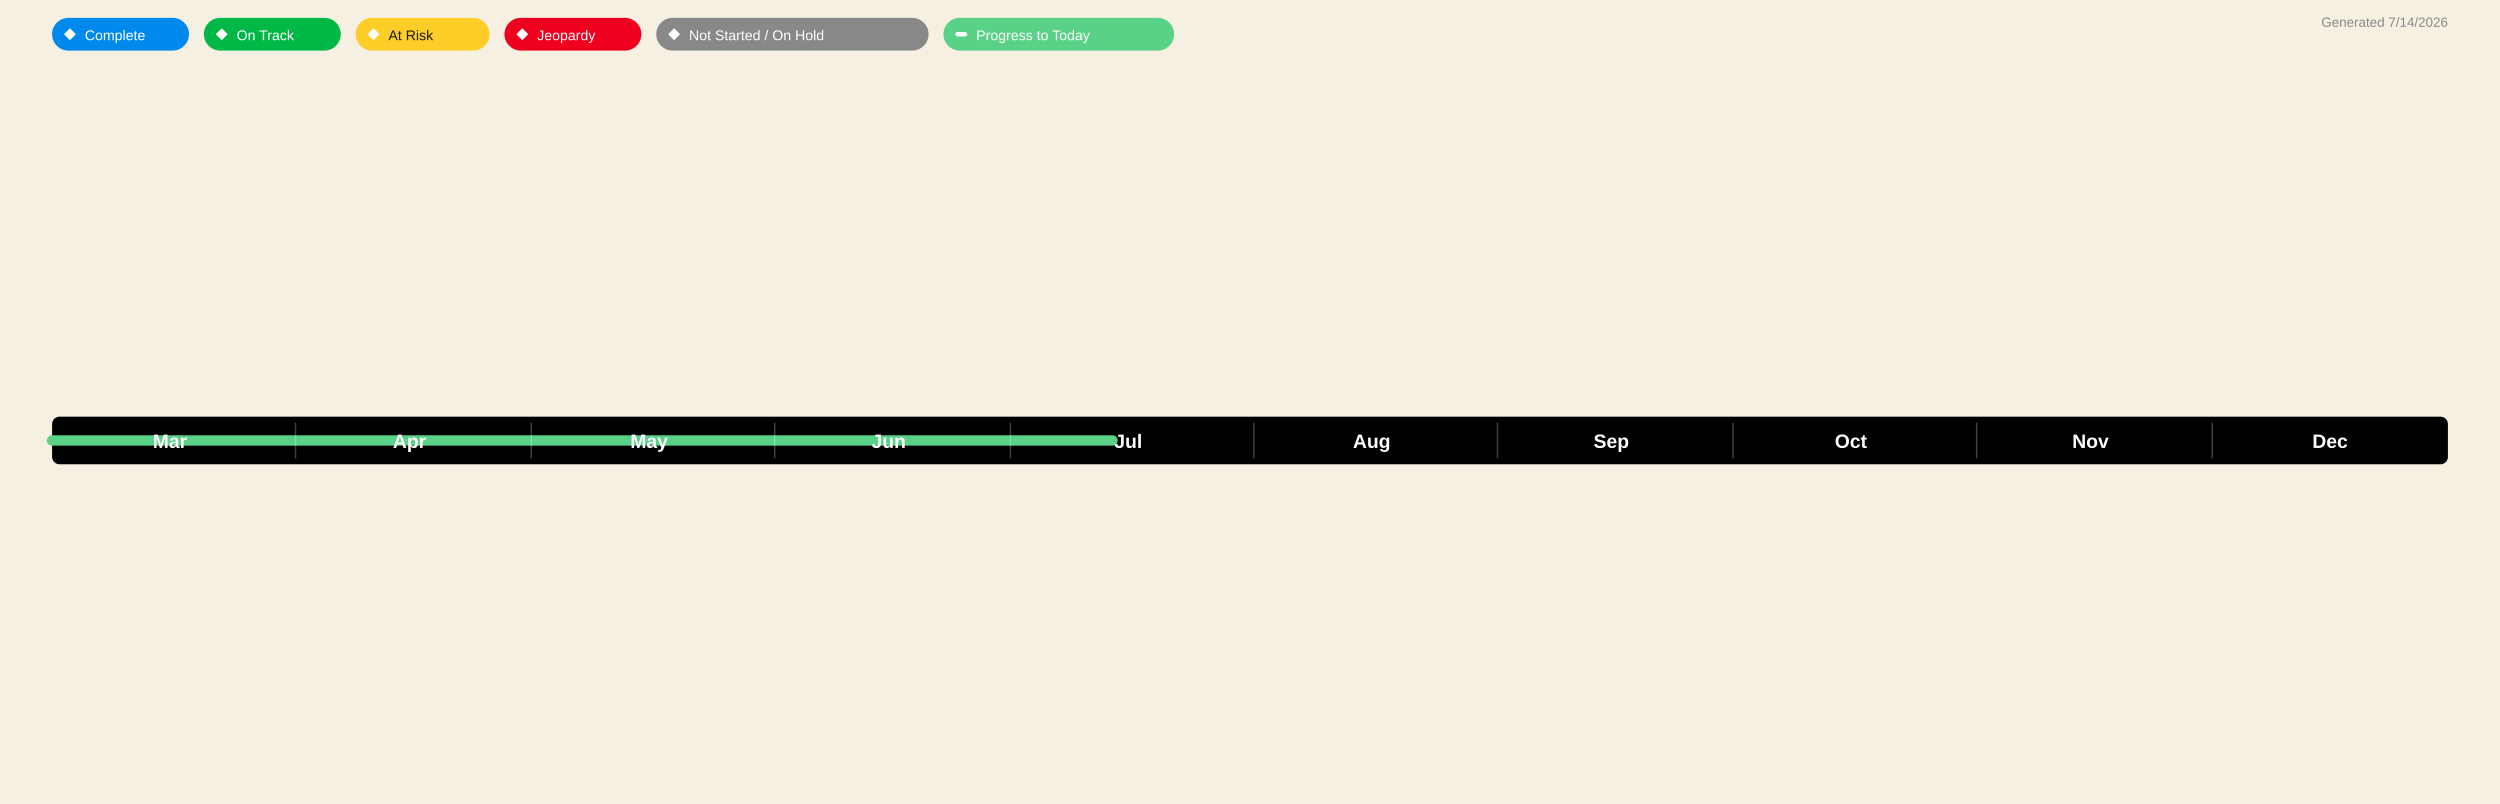
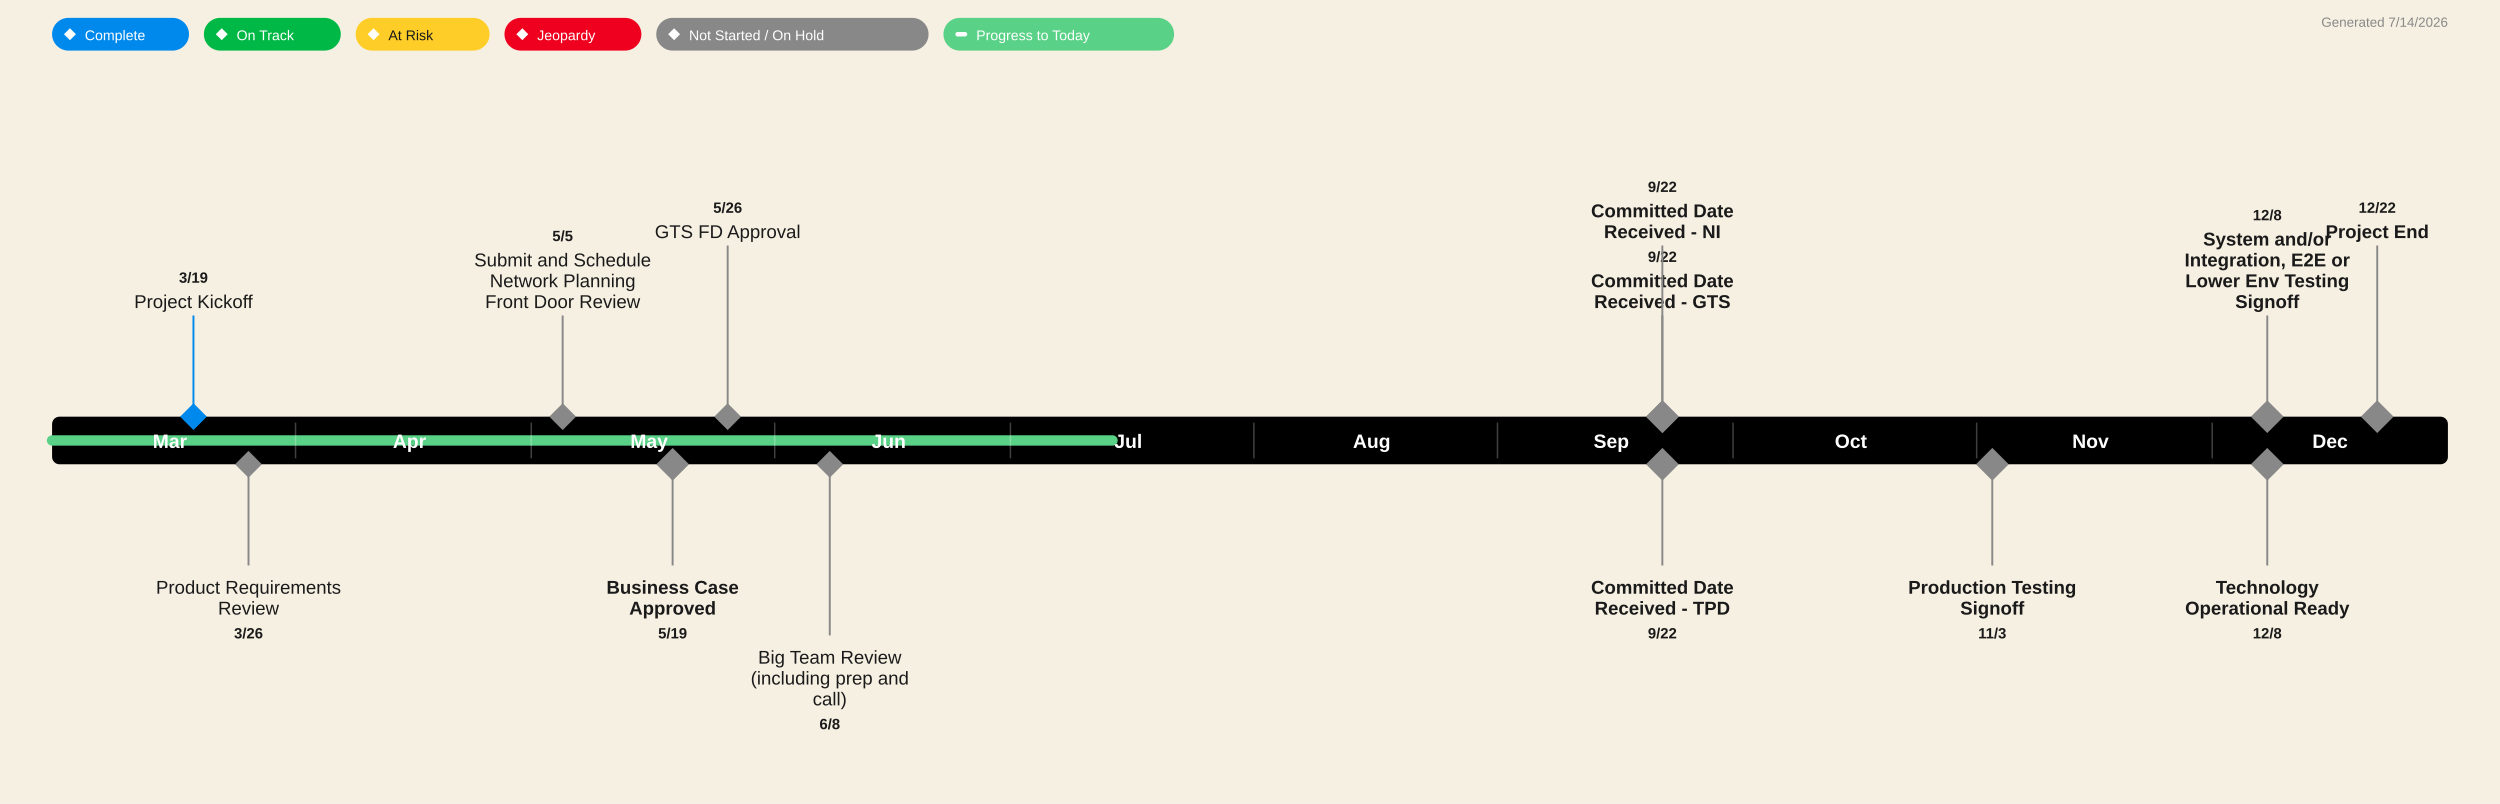
<svg xmlns="http://www.w3.org/2000/svg" width="1680" height="540" viewBox="0 0 1680 540">
  <rect width="1680" height="540" fill="#F6F0E2" />
  <text x="1645.0" y="18.0" text-anchor="end" font-size="9" font-weight="normal" fill="#888888" font-family="Calibri,Arial,sans-serif">Generated 7/14/2026</text>
  <rect x="35" y="280" width="1610" height="32" fill="#000000" rx="5" />
  <line x1="35" y1="296.0" x2="747.6" y2="296.0" stroke="#59D186" stroke-width="7" stroke-linecap="round" />
  <text x="114.2" y="301.0" text-anchor="middle" font-size="13" font-weight="bold" fill="#ffffff" font-family="Calibri,Arial,sans-serif">Mar</text>
  <line x1="198.6" y1="284" x2="198.6" y2="308" stroke="rgba(255,255,255,0.25)" stroke-width="1" />
  <text x="275.2" y="301.0" text-anchor="middle" font-size="13" font-weight="bold" fill="#ffffff" font-family="Calibri,Arial,sans-serif">Apr</text>
  <line x1="357.0" y1="284" x2="357.0" y2="308" stroke="rgba(255,255,255,0.25)" stroke-width="1" />
  <text x="436.2" y="301.0" text-anchor="middle" font-size="13" font-weight="bold" fill="#ffffff" font-family="Calibri,Arial,sans-serif">May</text>
  <line x1="520.6" y1="284" x2="520.6" y2="308" stroke="rgba(255,255,255,0.25)" stroke-width="1" />
  <text x="597.2" y="301.0" text-anchor="middle" font-size="13" font-weight="bold" fill="#ffffff" font-family="Calibri,Arial,sans-serif">Jun</text>
  <line x1="679.0" y1="284" x2="679.0" y2="308" stroke="rgba(255,255,255,0.25)" stroke-width="1" />
  <text x="758.2" y="301.0" text-anchor="middle" font-size="13" font-weight="bold" fill="#ffffff" font-family="Calibri,Arial,sans-serif">Jul</text>
  <line x1="842.6" y1="284" x2="842.6" y2="308" stroke="rgba(255,255,255,0.25)" stroke-width="1" />
  <text x="921.8" y="301.0" text-anchor="middle" font-size="13" font-weight="bold" fill="#ffffff" font-family="Calibri,Arial,sans-serif">Aug</text>
  <line x1="1006.3" y1="284" x2="1006.3" y2="308" stroke="rgba(255,255,255,0.25)" stroke-width="1" />
  <text x="1082.8" y="301.0" text-anchor="middle" font-size="13" font-weight="bold" fill="#ffffff" font-family="Calibri,Arial,sans-serif">Sep</text>
  <line x1="1164.6" y1="284" x2="1164.6" y2="308" stroke="rgba(255,255,255,0.25)" stroke-width="1" />
  <text x="1243.8" y="301.0" text-anchor="middle" font-size="13" font-weight="bold" fill="#ffffff" font-family="Calibri,Arial,sans-serif">Oct</text>
  <line x1="1328.3" y1="284" x2="1328.3" y2="308" stroke="rgba(255,255,255,0.25)" stroke-width="1" />
  <text x="1404.8" y="301.0" text-anchor="middle" font-size="13" font-weight="bold" fill="#ffffff" font-family="Calibri,Arial,sans-serif">Nov</text>
  <line x1="1486.6" y1="284" x2="1486.6" y2="308" stroke="rgba(255,255,255,0.25)" stroke-width="1" />
  <text x="1565.8" y="301.0" text-anchor="middle" font-size="13" font-weight="bold" fill="#ffffff" font-family="Calibri,Arial,sans-serif">Dec</text>
+   <line x1="130.0" y1="280" x2="130.0" y2="212" stroke="#0089EC" stroke-width="1.3" />
+   <polygon points="130.016,271 139.016,280 130.016,289 121.016,280" fill="#0089EC" />
+   <text x="130.0" y="207.0" text-anchor="middle" font-size="12.5" font-weight="normal" fill="#1a1a1a" font-family="Calibri,Arial,sans-serif">Project Kickoff</text>
+   <text x="130.0" y="190.0" text-anchor="middle" font-size="10" font-weight="bold" fill="#1a1a1a" font-family="Calibri,Arial,sans-serif">3/19</text>
+   <line x1="167.0" y1="312" x2="167.0" y2="380" stroke="#888888" stroke-width="1.3" />
+   <polygon points="166.967,303 175.967,312 166.967,321 157.967,312" fill="#888888" />
+   <text x="167.0" y="399.0" text-anchor="middle" font-size="12.5" font-weight="normal" fill="#1a1a1a" font-family="Calibri,Arial,sans-serif">Product Requirements</text>
+   <text x="167.0" y="413.0" text-anchor="middle" font-size="12.5" font-weight="normal" fill="#1a1a1a" font-family="Calibri,Arial,sans-serif">Review</text>
+   <text x="167.0" y="429.0" text-anchor="middle" font-size="10" font-weight="bold" fill="#1a1a1a" font-family="Calibri,Arial,sans-serif">3/26</text>
+   <line x1="378.1" y1="280" x2="378.1" y2="212" stroke="#888888" stroke-width="1.3" />
+   <polygon points="378.115,271 387.115,280 378.115,289 369.115,280" fill="#888888" />
+   <text x="378.1" y="179.0" text-anchor="middle" font-size="12.5" font-weight="normal" fill="#1a1a1a" font-family="Calibri,Arial,sans-serif">Submit and Schedule</text>
+   <text x="378.1" y="193.0" text-anchor="middle" font-size="12.5" font-weight="normal" fill="#1a1a1a" font-family="Calibri,Arial,sans-serif">Network Planning</text>
+   <text x="378.1" y="207.0" text-anchor="middle" font-size="12.5" font-weight="normal" fill="#1a1a1a" font-family="Calibri,Arial,sans-serif">Front Door Review</text>
+   <text x="378.1" y="162.0" text-anchor="middle" font-size="10" font-weight="bold" fill="#1a1a1a" font-family="Calibri,Arial,sans-serif">5/5</text>
+   <line x1="452.0" y1="312" x2="452.0" y2="380" stroke="#888888" stroke-width="1.3" />
+   <polygon points="452.016,301 463.016,312 452.016,323 441.016,312" fill="#888888" />
+   <text x="452.0" y="399.0" text-anchor="middle" font-size="12.5" font-weight="bold" fill="#1a1a1a" font-family="Calibri,Arial,sans-serif">Business Case</text>
+   <text x="452.0" y="413.0" text-anchor="middle" font-size="12.5" font-weight="bold" fill="#1a1a1a" font-family="Calibri,Arial,sans-serif">Approved</text>
+   <text x="452.0" y="429.0" text-anchor="middle" font-size="10" font-weight="bold" fill="#1a1a1a" font-family="Calibri,Arial,sans-serif">5/19</text>
+   <line x1="489.0" y1="280" x2="489.0" y2="165" stroke="#888888" stroke-width="1.3" />
+   <polygon points="488.967,271 497.967,280 488.967,289 479.967,280" fill="#888888" />
+   <text x="489.0" y="160.0" text-anchor="middle" font-size="12.5" font-weight="normal" fill="#1a1a1a" font-family="Calibri,Arial,sans-serif">GTS FD Approval</text>
+   <text x="489.0" y="143.0" text-anchor="middle" font-size="10" font-weight="bold" fill="#1a1a1a" font-family="Calibri,Arial,sans-serif">5/26</text>
+   <line x1="557.6" y1="312" x2="557.6" y2="427" stroke="#888888" stroke-width="1.3" />
+   <polygon points="557.59,303 566.59,312 557.59,321 548.59,312" fill="#888888" />
+   <text x="557.6" y="446.0" text-anchor="middle" font-size="12.5" font-weight="normal" fill="#1a1a1a" font-family="Calibri,Arial,sans-serif">Big Team Review</text>
+   <text x="557.6" y="460.0" text-anchor="middle" font-size="12.5" font-weight="normal" fill="#1a1a1a" font-family="Calibri,Arial,sans-serif">(including prep and</text>
+   <text x="557.6" y="474.0" text-anchor="middle" font-size="12.5" font-weight="normal" fill="#1a1a1a" font-family="Calibri,Arial,sans-serif">call)</text>
+   <text x="557.6" y="490.0" text-anchor="middle" font-size="10" font-weight="bold" fill="#1a1a1a" font-family="Calibri,Arial,sans-serif">6/8</text>
+   <line x1="1117.1" y1="280" x2="1117.1" y2="212" stroke="#888888" stroke-width="1.3" />
+   <polygon points="1117.131,269 1128.131,280 1117.131,291 1106.131,280" fill="#888888" />
+   <text x="1117.1" y="193.0" text-anchor="middle" font-size="12.5" font-weight="bold" fill="#1a1a1a" font-family="Calibri,Arial,sans-serif">Committed Date</text>
+   <text x="1117.1" y="207.0" text-anchor="middle" font-size="12.5" font-weight="bold" fill="#1a1a1a" font-family="Calibri,Arial,sans-serif">Received - GTS</text>
+   <text x="1117.1" y="176.0" text-anchor="middle" font-size="10" font-weight="bold" fill="#1a1a1a" font-family="Calibri,Arial,sans-serif">9/22</text>
+   <line x1="1117.1" y1="312" x2="1117.1" y2="380" stroke="#888888" stroke-width="1.3" />
+   <polygon points="1117.131,301 1128.131,312 1117.131,323 1106.131,312" fill="#888888" />
+   <text x="1117.1" y="399.0" text-anchor="middle" font-size="12.5" font-weight="bold" fill="#1a1a1a" font-family="Calibri,Arial,sans-serif">Committed Date</text>
+   <text x="1117.1" y="413.0" text-anchor="middle" font-size="12.5" font-weight="bold" fill="#1a1a1a" font-family="Calibri,Arial,sans-serif">Received - TPD</text>
+   <text x="1117.1" y="429.0" text-anchor="middle" font-size="10" font-weight="bold" fill="#1a1a1a" font-family="Calibri,Arial,sans-serif">9/22</text>
+   <line x1="1117.1" y1="280" x2="1117.1" y2="165" stroke="#888888" stroke-width="1.3" />
+   <polygon points="1117.131,269 1128.131,280 1117.131,291 1106.131,280" fill="#888888" />
+   <text x="1117.1" y="146.0" text-anchor="middle" font-size="12.5" font-weight="bold" fill="#1a1a1a" font-family="Calibri,Arial,sans-serif">Committed Date</text>
+   <text x="1117.1" y="160.0" text-anchor="middle" font-size="12.5" font-weight="bold" fill="#1a1a1a" font-family="Calibri,Arial,sans-serif">Received - NI</text>
+   <text x="1117.1" y="129.0" text-anchor="middle" font-size="10" font-weight="bold" fill="#1a1a1a" font-family="Calibri,Arial,sans-serif">9/22</text>
+   <line x1="1338.8" y1="312" x2="1338.8" y2="380" stroke="#888888" stroke-width="1.3" />
+   <polygon points="1338.836,301 1349.836,312 1338.836,323 1327.836,312" fill="#888888" />
+   <text x="1338.8" y="399.0" text-anchor="middle" font-size="12.5" font-weight="bold" fill="#1a1a1a" font-family="Calibri,Arial,sans-serif">Production Testing</text>
+   <text x="1338.8" y="413.0" text-anchor="middle" font-size="12.5" font-weight="bold" fill="#1a1a1a" font-family="Calibri,Arial,sans-serif">Signoff</text>
+   <text x="1338.8" y="429.0" text-anchor="middle" font-size="10" font-weight="bold" fill="#1a1a1a" font-family="Calibri,Arial,sans-serif">11/3</text>
+   <line x1="1523.6" y1="280" x2="1523.6" y2="212" stroke="#888888" stroke-width="1.3" />
+   <polygon points="1523.59,269 1534.59,280 1523.59,291 1512.59,280" fill="#888888" />
+   <text x="1523.6" y="165.0" text-anchor="middle" font-size="12.5" font-weight="bold" fill="#1a1a1a" font-family="Calibri,Arial,sans-serif">System and/or</text>
+   <text x="1523.6" y="179.0" text-anchor="middle" font-size="12.5" font-weight="bold" fill="#1a1a1a" font-family="Calibri,Arial,sans-serif">Integration, E2E or</text>
+   <text x="1523.6" y="193.0" text-anchor="middle" font-size="12.5" font-weight="bold" fill="#1a1a1a" font-family="Calibri,Arial,sans-serif">Lower Env  Testing</text>
+   <text x="1523.6" y="207.0" text-anchor="middle" font-size="12.5" font-weight="bold" fill="#1a1a1a" font-family="Calibri,Arial,sans-serif">Signoff</text>
+   <text x="1523.6" y="148.0" text-anchor="middle" font-size="10" font-weight="bold" fill="#1a1a1a" font-family="Calibri,Arial,sans-serif">12/8</text>
+   <line x1="1523.6" y1="312" x2="1523.6" y2="380" stroke="#888888" stroke-width="1.3" />
+   <polygon points="1523.59,301 1534.59,312 1523.59,323 1512.59,312" fill="#888888" />
+   <text x="1523.6" y="399.0" text-anchor="middle" font-size="12.5" font-weight="bold" fill="#1a1a1a" font-family="Calibri,Arial,sans-serif">Technology</text>
+   <text x="1523.6" y="413.0" text-anchor="middle" font-size="12.5" font-weight="bold" fill="#1a1a1a" font-family="Calibri,Arial,sans-serif">Operational Ready</text>
+   <text x="1523.6" y="429.0" text-anchor="middle" font-size="10" font-weight="bold" fill="#1a1a1a" font-family="Calibri,Arial,sans-serif">12/8</text>
+   <line x1="1597.5" y1="280" x2="1597.5" y2="165" stroke="#888888" stroke-width="1.3" />
+   <polygon points="1597.492,269 1608.492,280 1597.492,291 1586.492,280" fill="#888888" />
+   <text x="1597.5" y="160.0" text-anchor="middle" font-size="12.5" font-weight="bold" fill="#1a1a1a" font-family="Calibri,Arial,sans-serif">Project End</text>
+   <text x="1597.5" y="143.0" text-anchor="middle" font-size="10" font-weight="bold" fill="#1a1a1a" font-family="Calibri,Arial,sans-serif">12/22</text>
  <rect x="35.0" y="12" width="92" height="22" rx="11" fill="#0089EC" />
  <polygon points="47.0,19.0 51.0,23.0 47.0,27.0 43.0,23.0" fill="#ffffff" />
  <text x="57.0" y="27.0" text-anchor="start" font-size="9.5" font-weight="normal" fill="#ffffff" font-family="Calibri,Arial,sans-serif">Complete</text>
  <rect x="137.0" y="12" width="92" height="22" rx="11" fill="#00B845" />
  <polygon points="149.0,19.0 153.0,23.0 149.0,27.0 145.0,23.0" fill="#ffffff" />
  <text x="159.0" y="27.0" text-anchor="start" font-size="9.5" font-weight="normal" fill="#ffffff" font-family="Calibri,Arial,sans-serif">On Track</text>
  <rect x="239.0" y="12" width="90" height="22" rx="11" fill="#FFCD27" />
  <polygon points="251.0,19.0 255.0,23.0 251.0,27.0 247.0,23.0" fill="#ffffff" />
  <text x="261.0" y="27.0" text-anchor="start" font-size="9.5" font-weight="normal" fill="#1a1a1a" font-family="Calibri,Arial,sans-serif">At Risk</text>
  <rect x="339.0" y="12" width="92" height="22" rx="11" fill="#EE001E" />
  <polygon points="351.0,19.0 355.0,23.0 351.0,27.0 347.0,23.0" fill="#ffffff" />
  <text x="361.0" y="27.0" text-anchor="start" font-size="9.5" font-weight="normal" fill="#ffffff" font-family="Calibri,Arial,sans-serif">Jeopardy</text>
  <rect x="441.0" y="12" width="183" height="22" rx="11" fill="#888888" />
  <polygon points="453.0,19.0 457.0,23.0 453.0,27.0 449.0,23.0" fill="#ffffff" />
  <text x="463.0" y="27.0" text-anchor="start" font-size="9.5" font-weight="normal" fill="#ffffff" font-family="Calibri,Arial,sans-serif">Not Started / On Hold</text>
  <rect x="634.0" y="12" width="155" height="22" rx="11" fill="#59D186" />
  <rect x="642.0" y="21.5" width="8" height="3" rx="1.5" fill="#ffffff" />
  <text x="656.0" y="27.0" text-anchor="start" font-size="9.5" font-weight="normal" fill="#ffffff" font-family="Calibri,Arial,sans-serif">Progress to Today</text>
</svg>
